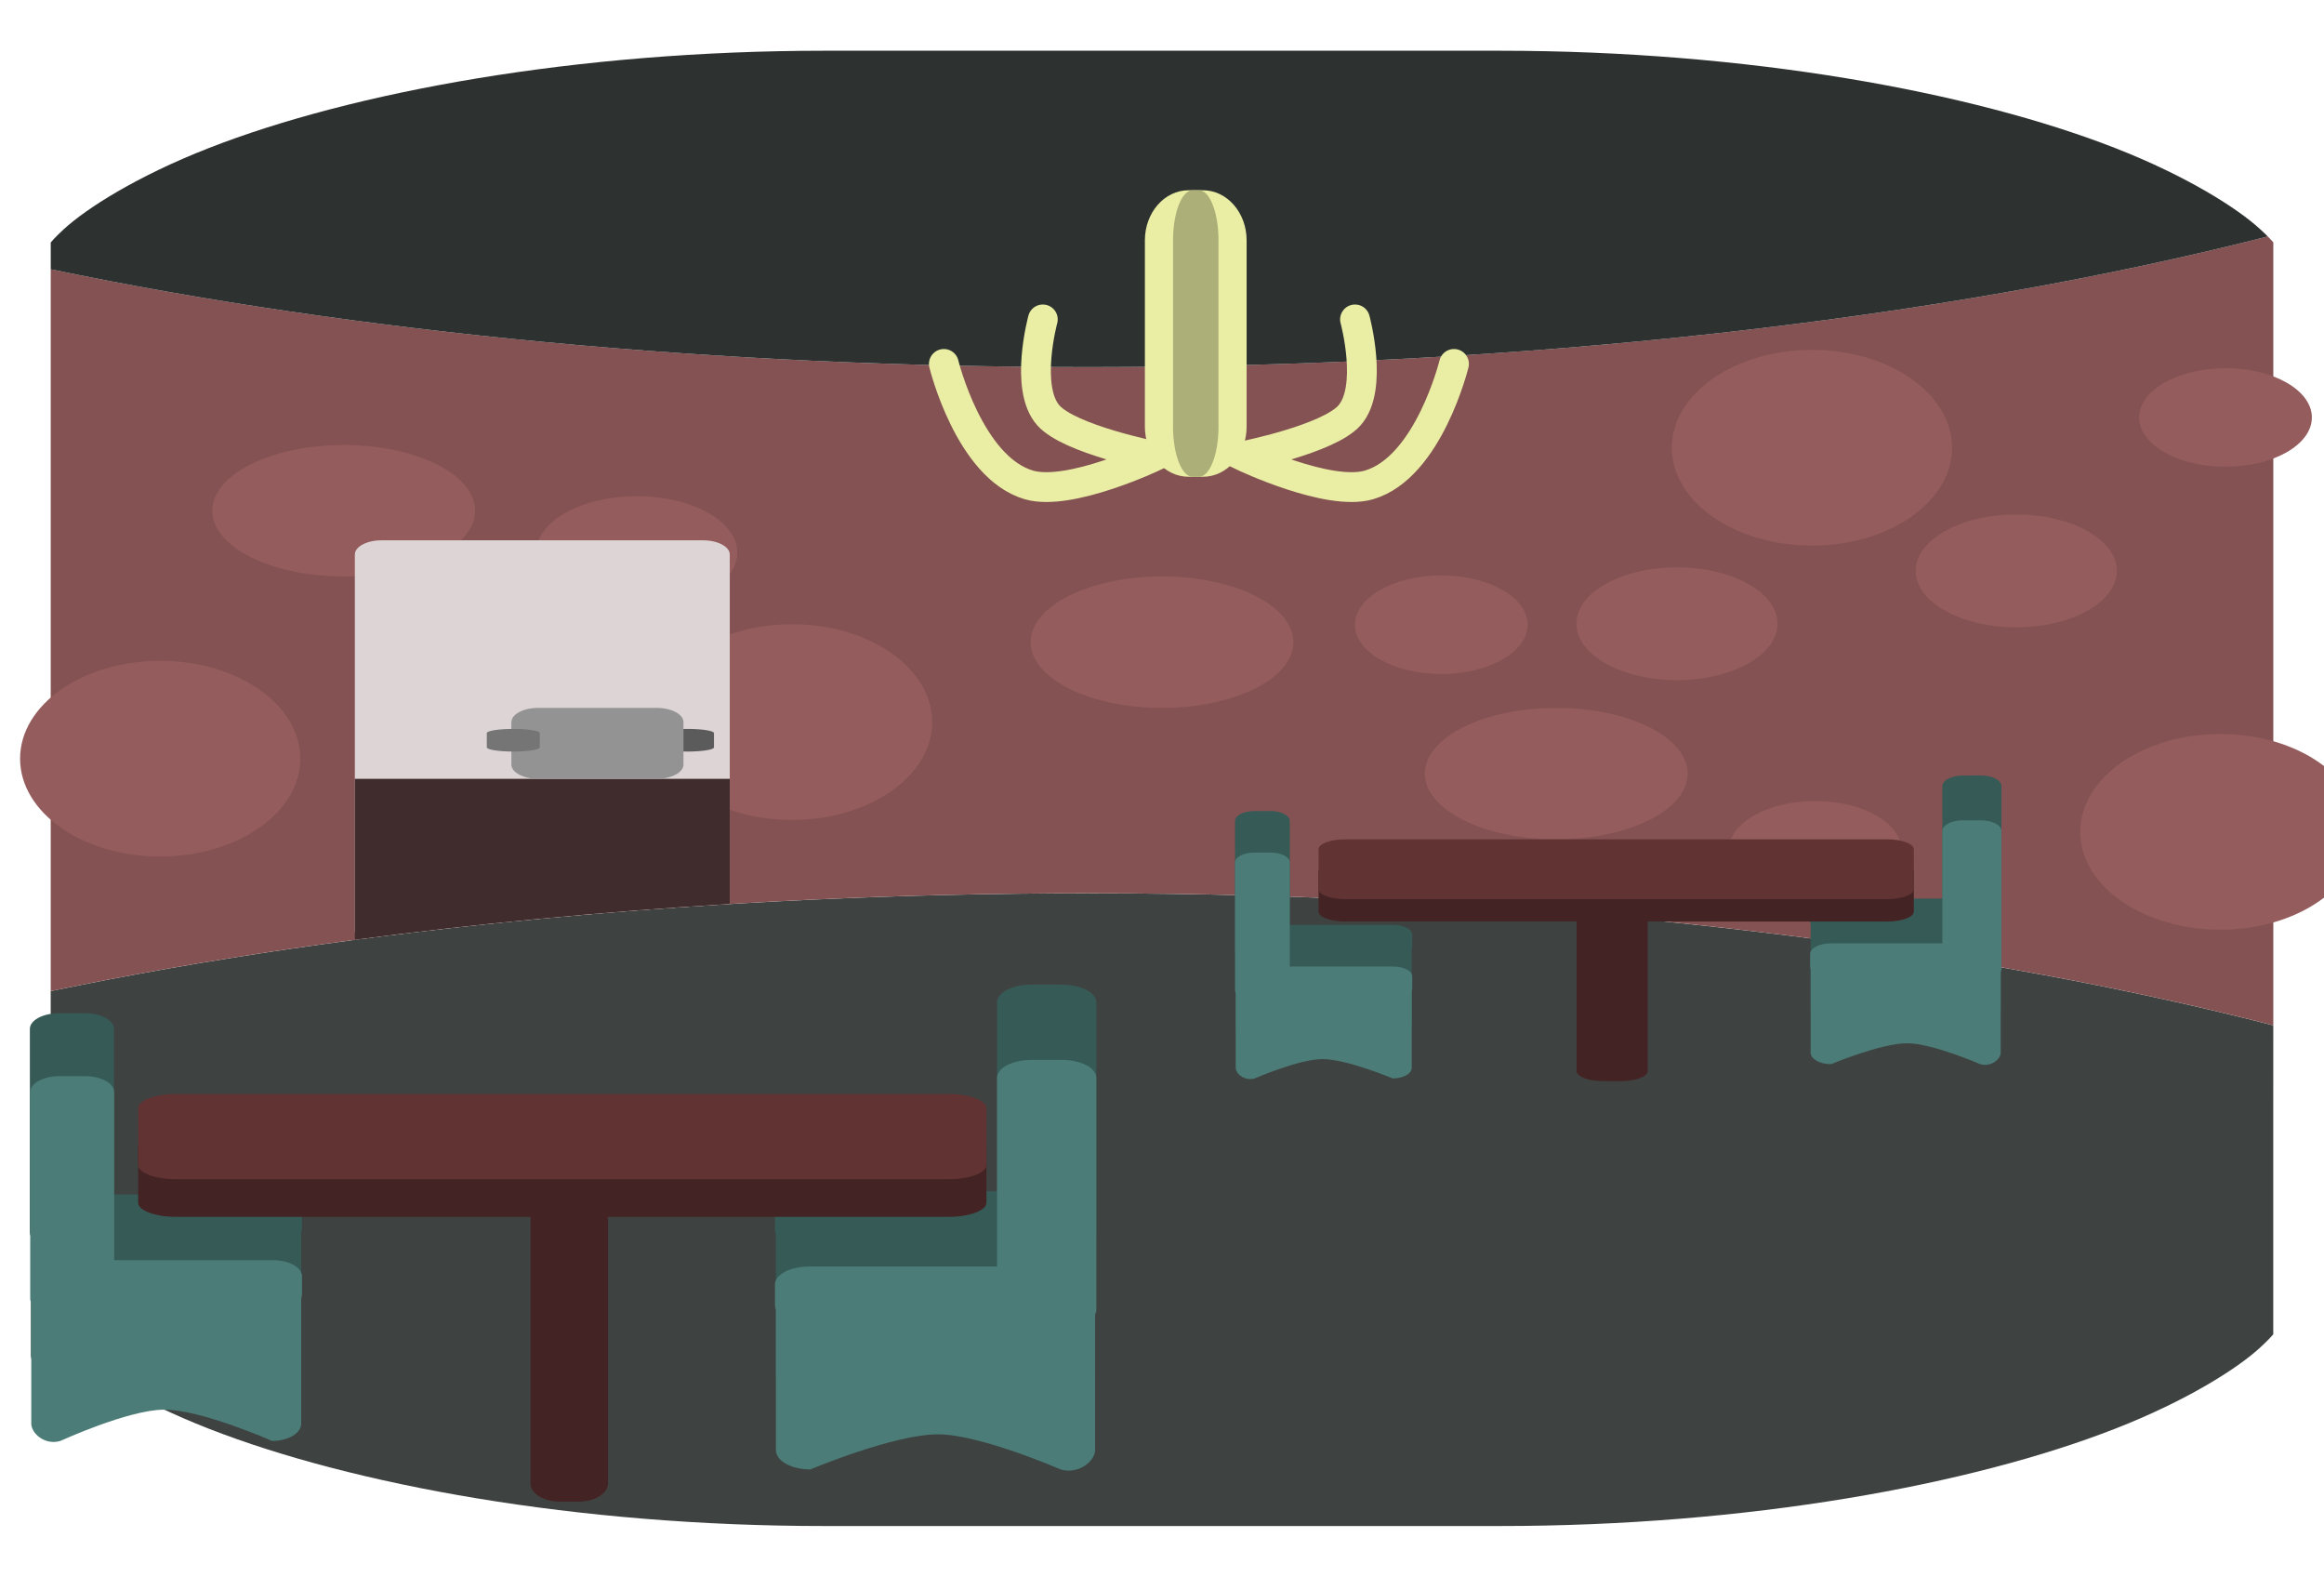
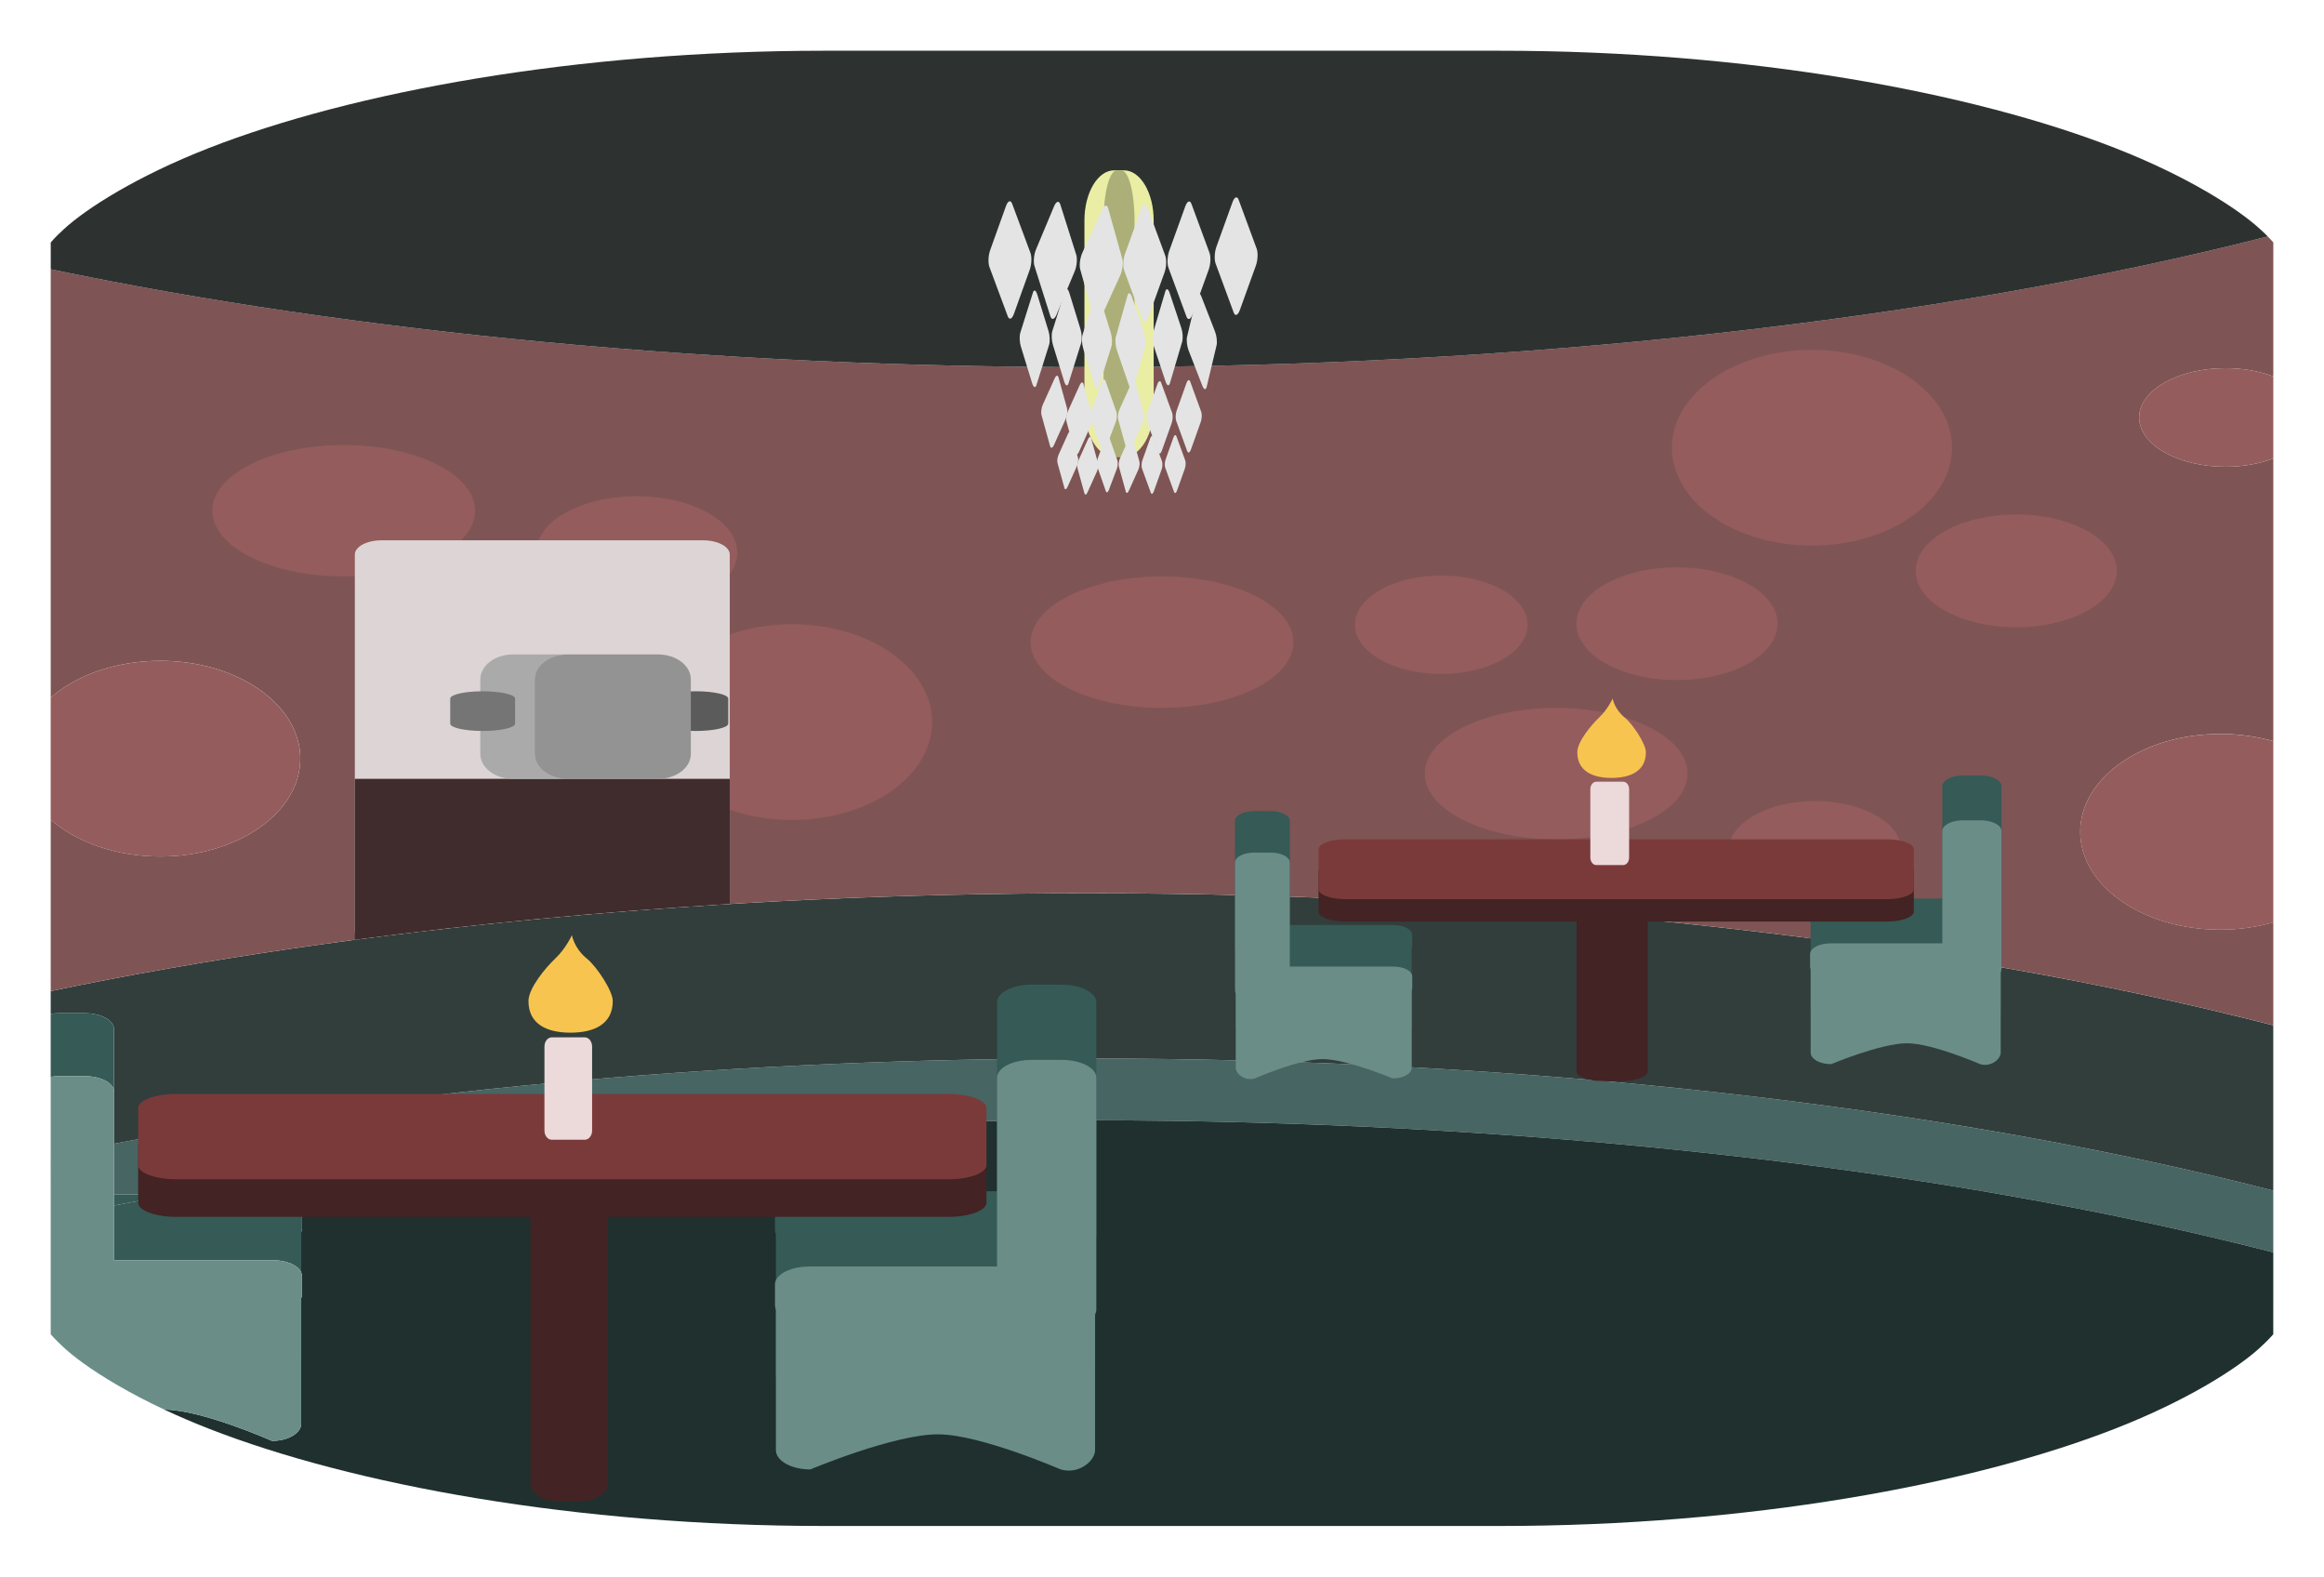
<svg xmlns="http://www.w3.org/2000/svg" width="93.59mm" height="63.48mm" viewBox="0 0 93.59 63.48" version="1.1" id="svg1" xml:space="preserve">
  <defs id="defs1">
    <rect x="56.866" y="57.718" width="52.465" height="20.741" id="rect3" />
  </defs>
  <path id="path19" style="display:none;fill:#a18fd9;stroke:#212532;stroke-width:1.102;stroke-linejoin:round;stroke-miterlimit:8.2;stroke-opacity:0.996" d="m 99.716,69.042 c -3.3e-4,0.683 -4.449,3.142 -5.064,2.8 -0.616,-0.342 -0.612,-5.268 0.005,-5.609 0.617,-0.341 5.06,2.126 5.06,2.809 z" />
  <g id="layer1" transform="translate(-83.71923,-78.9726)" style="display:inline">
-     <path d="m 175.267,120.254 a 74.012,22.563 0 0 0 -47.725,-5.317 74.012,22.563 0 0 0 -41.781,3.939 v 3.292 10.523 c 0.044,0.048 0.125,0.162 0.517,0.526 0.912,0.844 2.962,2.15 5.855,3.279 5.787,2.259 14.786,3.916 24.784,3.916 h 27.195 c 9.997,0 18.995,-1.657 24.781,-3.916 2.893,-1.129 4.944,-2.435 5.855,-3.279 0.392,-0.363 0.473,-0.476 0.518,-0.523 v -8.107 z" style="display:inline;fill:#3e4342;stroke:#a1ae9a;stroke-width:0;stroke-linecap:square;paint-order:fill markers stroke;fill-opacity:1" id="path2" />
-     <path d="m 175.044,88.492 a 74.012,22.563 0 0 1 -47.5,5.26 74.012,22.563 0 0 1 -41.781,-3.939 v -1.079 c -2.79e-4,3.01e-4 -7.57e-4,7.38e-4 -0.001,0.001 v 30.14 a 74.012,22.563 0 0 1 41.781,-3.939 74.012,22.563 0 0 1 47.725,5.317 V 88.733 c -0.03,-0.032 -0.076,-0.094 -0.223,-0.241 z" style="display:inline;fill:#845252;stroke:#476a4b;stroke-width:0;stroke-linecap:round;stroke-linejoin:round;fill-opacity:1" id="path4" />
+     <path d="m 175.267,126.907 a 74.012,22.563 0 0 0 -47.725,-5.317 74.012,22.563 0 0 0 -39.224,3.429 v 2.044 h 2.428 a 74.012,22.563 0 0 1 36.796,-2.986 74.012,22.563 0 0 1 47.725,5.318 z" style="display:inline;fill:#476562;stroke:#a1ae9a;stroke-width:0;stroke-linecap:square;paint-order:fill markers stroke" id="path78" />
+     <path d="m 175.267,129.395 a 74.012,22.563 0 0 0 -47.725,-5.318 74.012,22.563 0 0 0 -36.796,2.986 h 3.96 c 0.651,0 1.175,0.282 1.175,0.631 v 0.736 c 0,0.05 -0.011,0.099 -0.032,0.146 v 1.627 c 0.02,0.047 0.03,0.096 0.03,0.146 v 0.747 c 0,0.05 -0.011,0.099 -0.03,0.146 v 2.303 c 0,0.01 -3.24e-4,0.02 -0.001,0.029 v 2.716 c 0,0.384 -0.523,0.694 -1.174,0.694 0,0 -2.827,-1.254 -4.336,-1.259 0.555,0.261 1.154,0.519 1.795,0.769 5.787,2.259 14.786,3.916 24.784,3.916 h 27.195 c 9.997,0 18.995,-1.657 24.781,-3.916 2.893,-1.129 4.944,-2.435 5.855,-3.279 0.392,-0.363 0.473,-0.476 0.518,-0.523 z" style="display:inline;fill:#1f302f;stroke:#a1ae9a;stroke-width:0;stroke-linecap:square;paint-order:fill markers stroke" id="path79" />
+     <path d="m 127.542,114.936 a 74.012,22.563 0 0 0 -41.781,3.939 v 0.917 c 0.106,-0.017 0.219,-0.026 0.336,-0.026 h 1.036 c 0.651,0 1.175,0.282 1.175,0.632 v 2.462 c 0.006,0.027 0.009,0.054 0.009,0.081 v 2.078 a 74.012,22.563 0 0 1 39.224,-3.429 74.012,22.563 0 0 1 47.725,5.317 v -2.322 -4.332 a 74.012,22.563 0 0 0 -47.725,-5.317 z" style="display:inline;fill:#313e3c;stroke:#a1ae9a;stroke-width:0;stroke-linecap:square;paint-order:fill markers stroke" id="path77" />
+     <path d="m 175.044,88.492 a 74.012,22.563 0 0 1 -47.5,5.26 74.012,22.563 0 0 1 -41.781,-3.939 v -1.079 c -2.79e-4,3.01e-4 -7.9e-4,7.72e-4 -0.001,0.001 v 18.323 a 5.642,3.94 0 0 1 4.409,-1.482 5.642,3.94 0 0 1 5.642,3.94 5.642,3.94 0 0 1 -5.642,3.94 5.642,3.94 0 0 1 -4.409,-1.482 v 6.9 a 74.012,22.563 0 0 1 41.781,-3.939 74.012,22.563 0 0 1 47.725,5.317 v -4.144 a 5.642,3.94 0 0 1 -2.133,0.293 5.642,3.94 0 0 1 -5.642,-3.94 5.642,3.94 0 0 1 5.642,-3.94 5.642,3.94 0 0 1 2.133,0.292 V 97.433 a 3.478,1.984 0 0 1 -1.924,0.331 3.478,1.984 0 0 1 -3.478,-1.984 3.478,1.984 0 0 1 3.478,-1.984 3.478,1.984 0 0 1 1.924,0.331 v -5.393 c -0.03,-0.032 -0.076,-0.094 -0.223,-0.241 z" style="display:inline;fill:#7f5454;stroke:#476a4b;stroke-width:0;stroke-linecap:round;stroke-linejoin:round" id="path91" />
    <g id="path14" style="opacity:1">
      <path style="baseline-shift:baseline;display:inline;overflow:visible;vector-effect:none;fill:#99a169;fill-opacity:0;stroke-linecap:round;paint-order:fill markers stroke;enable-background:accumulate;stop-color:#000000;stop-opacity:1" d="m 162.592,78.455 c 0,0 -5.037,11.832 -9.867,15.698 -6.51,5.21 -16.281,3.141 -23.068,7.947 -4.142,2.934 -5.509,8.909 -9.601,11.921 -2.427,1.786 -6.09,1.103 -8.267,3.205 -3.577,3.453 -3.011,9.448 -5.867,13.508 -1.44,2.048 -4.342,2.948 -5.467,5.165 -2.083,4.105 1.24,9.516 -1.467,13.281 -2.631,3.66 -8.357,3.14 -12.001,5.766 -4.009,2.89 -6.077,8.367 -10.401,10.672 -2.217,1.182 -5.059,-0.127 -7.2,1.211 -3.264,2.04 -3.817,7.059 -6.934,9.345 -8.481,6.223 -29.202,9.842 -29.202,9.842" id="path22" />
    </g>
    <path d="m 175.044,88.492 c -0.071,-0.072 -0.166,-0.164 -0.295,-0.282 -0.912,-0.844 -2.962,-2.15 -5.855,-3.279 -5.786,-2.259 -14.783,-3.916 -24.781,-3.916 h -27.195 c -9.997,0 -18.997,1.657 -24.784,3.916 -2.893,1.129 -4.943,2.435 -5.855,3.279 -0.39,0.361 -0.472,0.476 -0.516,0.525 v 1.079 a 74.012,22.563 0 0 0 41.781,3.939 74.012,22.563 0 0 0 47.5,-5.26 z" style="display:inline;fill:#2d3231;stroke:#a1ae9a;stroke-width:0;stroke-linecap:square;paint-order:fill markers stroke;fill-opacity:1" id="path5" />
    <ellipse style="fill:#945c5c;fill-opacity:1;stroke:#476a4b;stroke-width:0;stroke-linecap:square;paint-order:fill markers stroke" id="path6" cx="130.515" cy="104.827" rx="5.292" ry="2.646" />
    <ellipse style="fill:#945c5c;fill-opacity:1;stroke:#476a4b;stroke-width:0;stroke-linecap:square;paint-order:fill markers stroke" id="ellipse6" cx="146.39" cy="110.119" rx="5.292" ry="2.646" />
    <ellipse style="fill:#945c5c;fill-opacity:1;stroke:#476a4b;stroke-width:0;stroke-linecap:square;paint-order:fill markers stroke" id="ellipse7" cx="97.561" cy="99.535" rx="5.292" ry="2.646" />
    <ellipse style="fill:#945c5c;fill-opacity:1;stroke:#476a4b;stroke-width:0;stroke-linecap:square;paint-order:fill markers stroke" id="ellipse8" cx="105.188" cy="106.334" rx="3.478" ry="1.984" />
    <ellipse style="fill:#945c5c;fill-opacity:1;stroke:#476a4b;stroke-width:0;stroke-linecap:square;paint-order:fill markers stroke" id="ellipse9" cx="141.761" cy="104.125" rx="3.478" ry="1.984" />
    <ellipse style="fill:#945c5c;fill-opacity:1;stroke:#476a4b;stroke-width:0;stroke-linecap:square;paint-order:fill markers stroke" id="ellipse10" cx="156.816" cy="113.207" rx="3.478" ry="1.984" />
-     <ellipse style="fill:#945c5c;fill-opacity:1;stroke:#476a4b;stroke-width:0;stroke-linecap:square;paint-order:fill markers stroke" id="ellipse11" cx="173.343" cy="95.78" rx="3.478" ry="1.984" />
+     <path d="m 175.267,94.127 a 3.478,1.984 0 0 0 -1.924,-0.331 3.478,1.984 0 0 0 -3.478,1.984 3.478,1.984 0 0 0 3.478,1.984 3.478,1.984 0 0 0 1.924,-0.331 z" style="fill:#945c5c;stroke:#476a4b;stroke-width:0;stroke-linecap:square;paint-order:fill markers stroke" id="path92" />
    <ellipse style="fill:#945c5c;fill-opacity:1;stroke:#476a4b;stroke-width:0;stroke-linecap:square;paint-order:fill markers stroke" id="ellipse12" cx="164.916" cy="101.957" rx="4.051" ry="2.271" />
    <ellipse style="fill:#945c5c;fill-opacity:1;stroke:#476a4b;stroke-width:0;stroke-linecap:square;paint-order:fill markers stroke" id="ellipse13" cx="151.252" cy="104.084" rx="4.051" ry="2.271" />
    <ellipse style="fill:#945c5c;fill-opacity:1;stroke:#476a4b;stroke-width:0;stroke-linecap:square;paint-order:fill markers stroke" id="ellipse14" cx="109.361" cy="101.221" rx="4.051" ry="2.271" />
    <ellipse style="fill:#945c5c;fill-opacity:1;stroke:#476a4b;stroke-width:0;stroke-linecap:square;paint-order:fill markers stroke" id="ellipse15" cx="115.616" cy="108.044" rx="5.642" ry="3.94" />
    <ellipse style="fill:#945c5c;fill-opacity:1;stroke:#476a4b;stroke-width:0;stroke-linecap:square;paint-order:fill markers stroke" id="ellipse16" cx="156.689" cy="96.999" rx="5.642" ry="3.94" />
-     <ellipse style="fill:#945c5c;fill-opacity:1;stroke:#476a4b;stroke-width:0;stroke-linecap:square;paint-order:fill markers stroke" id="ellipse17" cx="173.134" cy="112.463" rx="5.642" ry="3.94" />
+     <path d="m 175.267,108.815 a 5.642,3.94 0 0 0 -2.133,-0.292 5.642,3.94 0 0 0 -5.642,3.94 5.642,3.94 0 0 0 5.642,3.94 5.642,3.94 0 0 0 2.133,-0.293 z" style="fill:#945c5c;stroke:#476a4b;stroke-width:0;stroke-linecap:square;paint-order:fill markers stroke" id="path93" />
    <path d="m 99.088,100.726 c -0.598,0 -1.079,0.256 -1.079,0.574 v 15.168 c 0,0.118 0.067,0.228 0.181,0.319 a 74.012,22.563 0 0 1 14.918,-1.417 v -14.07 c 0,-0.318 -0.481,-0.574 -1.079,-0.574 z" style="display:inline;fill:#ddd5d5;stroke:#476a4b;stroke-width:0;stroke-linecap:square;paint-order:fill markers stroke;fill-opacity:1" id="path31" />
    <path d="m 98.009,110.329 v 6.481 a 74.012,22.563 0 0 1 15.1,-1.441 v -5.04 z" style="display:inline;fill:#402c2c;stroke:#476a4b;stroke-width:0;stroke-linecap:square;paint-order:fill markers stroke;fill-opacity:1" id="path32" />
-     <ellipse style="fill:#945c5c;fill-opacity:1;stroke:#476a4b;stroke-width:0;stroke-linecap:square;paint-order:fill markers stroke" id="ellipse18" cx="90.17" cy="109.517" rx="5.642" ry="3.94" />
+     <path d="m 85.761,111.975 a 5.642,3.94 0 0 0 4.409,1.482 5.642,3.94 0 0 0 5.642,-3.94 5.642,3.94 0 0 0 -5.642,-3.94 5.642,3.94 0 0 0 -4.409,1.482 z" style="fill:#945c5c;stroke:#476a4b;stroke-width:0;stroke-linecap:square;paint-order:fill markers stroke" id="path94" />
    <path id="path37" style="display:inline;fill:#365a56;fill-opacity:1;stroke:#476a4b;stroke-width:0;stroke-linecap:square;paint-order:fill markers stroke" d="m 162.765,110.196 c -0.458,0 -0.826,0.191 -0.826,0.429 v 4.524 h -4.498 c -0.458,0 -0.826,0.191 -0.826,0.428 v 0.499 c 0,0.034 0.008,0.067 0.022,0.099 v 3.373 c 0,0.257 0.369,0.464 0.826,0.464 0,0 2.014,-0.848 3.072,-0.842 1.012,0.006 2.929,0.842 2.929,0.842 0.442,0.127 0.826,-0.207 0.826,-0.464 v -3.252 c 0.019,-0.036 0.029,-0.074 0.029,-0.114 v -5.558 c 0,-0.237 -0.369,-0.429 -0.826,-0.429 z" />
    <path id="path39" style="display:inline;fill:#365a56;fill-opacity:1;stroke:#476a4b;stroke-width:0;stroke-linecap:square;paint-order:fill markers stroke" d="m 134.895,111.627 c 0.424,0 0.765,0.177 0.765,0.397 v 4.191 h 4.166 c 0.424,0 0.765,0.177 0.765,0.397 v 0.463 c 0,0.032 -0.007,0.062 -0.021,0.092 v 3.124 c 0,0.238 -0.341,0.429 -0.765,0.429 0,0 -1.866,-0.786 -2.846,-0.78 -0.937,0.006 -2.713,0.78 -2.713,0.78 -0.409,0.118 -0.765,-0.192 -0.765,-0.429 v -3.012 c -0.018,-0.034 -0.027,-0.069 -0.027,-0.106 v -5.148 c 0,-0.22 0.341,-0.397 0.765,-0.397 z" />
    <rect style="fill:#432323;fill-opacity:1;stroke:#476a4b;stroke-width:0;stroke-linecap:square;paint-order:fill markers stroke" id="rect18" width="23.973" height="2.41" x="136.819" y="113.664" rx="1.079" ry="0.4" />
    <rect style="fill:#432323;fill-opacity:1;stroke:#476a4b;stroke-width:0;stroke-linecap:square;paint-order:fill markers stroke" id="rect19" width="2.864" height="6.797" x="147.21" y="115.703" rx="1.079" ry="0.4" />
-     <path id="path36" style="display:inline;fill:#365a56;fill-opacity:1;stroke:#476a4b;stroke-width:0;stroke-linecap:square;paint-order:fill markers stroke" d="m 87.133,119.766 c 0.651,0 1.175,0.282 1.175,0.632 v 6.666 h 6.397 c 0.651,0 1.175,0.281 1.175,0.631 v 0.736 c 0,0.05 -0.011,0.099 -0.031,0.146 v 4.969 c 0,0.378 -0.524,0.683 -1.175,0.683 0,0 -2.865,-1.25 -4.37,-1.24 -1.439,0.01 -4.165,1.24 -4.165,1.24 -0.628,0.187 -1.175,-0.305 -1.175,-0.683 v -4.791 c -0.027,-0.053 -0.042,-0.11 -0.042,-0.168 v -8.189 c 0,-0.35 0.524,-0.632 1.175,-0.632 z" />
-     <g id="g26" transform="matrix(1.087551,0,0,1.209209,-57.89941,-9.998571)" style="stroke-width:0.872">
-       <rect style="fill:#4b7c77;fill-opacity:1;stroke:#476a4b;stroke-width:0;stroke-linecap:square;paint-order:fill markers stroke" id="rect25" width="3.109" height="7.936" x="131.337" y="109.409" rx="1.079" ry="0.53" />
-       <rect style="fill:#4b7c77;fill-opacity:1;stroke:#476a4b;stroke-width:0;stroke-linecap:square;paint-order:fill markers stroke" id="rect26" width="10.009" height="1.678" x="131.391" y="115.536" rx="1.079" ry="0.53" />
-       <path id="path26" style="fill:#4b7c77;stroke:#476a4b;stroke-width:0;stroke-linecap:square;paint-order:fill markers stroke" d="m 132.455,116.081 h 7.837 c 0.598,0 1.079,0.256 1.079,0.574 v 4.325 c 0,0.318 -0.481,0.574 -1.079,0.574 0,0 -2.63,-1.05 -4.012,-1.041 -1.321,0.008 -3.825,1.041 -3.825,1.041 -0.577,0.157 -1.079,-0.256 -1.079,-0.574 v -4.325 c 0,-0.318 0.481,-0.574 1.079,-0.574 z" />
+     <path d="m 95.85,131.243 c -3.54e-4,8.3e-4 -6.75e-4,0.002 -0.001,0.003 v 2.33 c 7.1e-4,-0.01 0.001,-0.02 0.001,-0.029 z" style="display:inline;fill:#365a56;stroke:#476a4b;stroke-width:0;stroke-linecap:square;paint-order:fill markers stroke" id="path90" />
+     <path d="m 90.746,127.063 a 74.012,22.563 0 0 0 -2.428,0.443 v 2.202 h 6.389 c 0.558,0 1.023,0.211 1.143,0.495 v -1.627 c 0.021,-0.047 0.032,-0.096 0.032,-0.146 v -0.736 c 0,-0.35 -0.524,-0.631 -1.175,-0.631 z" style="display:inline;fill:#365a56;stroke:#476a4b;stroke-width:0;stroke-linecap:square;paint-order:fill markers stroke" id="path88" />
+     <path d="m 88.318,127.063 v 0.443 a 74.012,22.563 0 0 1 2.428,-0.443 z" style="display:inline;fill:#365a56;stroke:#476a4b;stroke-width:0;stroke-linecap:square;paint-order:fill markers stroke" id="path87" />
+     <path d="m 85.761,122.328 c 0.11,-0.019 0.227,-0.028 0.349,-0.028 h 1.034 c 0.6,0 1.092,0.244 1.164,0.56 v -2.462 c 0,-0.35 -0.524,-0.632 -1.175,-0.632 h -1.036 c -0.117,0 -0.23,0.009 -0.336,0.026 v 2.375 z" style="display:inline;fill:#365a56;stroke:#476a4b;stroke-width:0;stroke-linecap:square;paint-order:fill markers stroke" id="path84" />
+     <g id="g26" transform="matrix(1.087551,0,0,1.209209,-57.89941,-9.998571)" style="stroke-width:0.872;fill:#6a8d88;fill-opacity:1">
+       <path id="path89" style="stroke:#476a4b;stroke-width:0;stroke-linecap:square;paint-order:fill markers stroke" d="M 132.416 109.409 C 132.305 109.409 132.197 109.417 132.096 109.432 L 132.096 112.079 A 68.054 18.659 0 0 0 132.095 112.079 L 132.096 114.136 L 132.096 116.859 L 132.096 118.002 C 132.137 118.041 132.211 118.136 132.571 118.436 C 132.759 118.593 133 118.769 133.29 118.958 C 134.008 119.425 135.028 119.973 136.305 120.512 C 137.693 120.516 140.292 121.553 140.292 121.553 C 140.89 121.553 141.371 121.297 141.371 120.98 L 141.371 118.734 L 141.371 116.807 C 141.371 116.807 141.371 116.806 141.371 116.806 C 141.371 116.805 141.372 116.805 141.372 116.805 C 141.39 116.766 141.4 116.726 141.4 116.684 L 141.4 116.067 C 141.4 116.025 141.39 115.985 141.372 115.946 C 141.261 115.711 140.834 115.536 140.321 115.536 L 134.446 115.536 L 134.446 113.715 L 134.446 113.348 L 134.437 113.348 L 134.437 113.348 L 134.446 113.348 L 134.446 111.658 A 68.054 18.659 0 0 1 134.447 111.658 L 134.447 109.94 C 134.447 109.917 134.444 109.895 134.438 109.873 L 134.438 109.872 C 134.371 109.61 133.919 109.409 133.367 109.409 L 132.416 109.409 z M 141.274 118.945 C 141.26 118.962 141.244 118.978 141.227 118.993 C 141.244 118.978 141.26 118.962 141.274 118.945 z " />
    </g>
    <path id="rect35" style="display:inline;fill:#365a56;fill-opacity:1;stroke:#476a4b;stroke-width:0;stroke-linecap:square;paint-order:fill markers stroke" d="m 125.259,118.614 c -0.769,0 -1.388,0.321 -1.388,0.72 v 7.599 h -7.555 c -0.769,0 -1.388,0.321 -1.388,0.72 v 0.839 c 0,0.058 0.013,0.113 0.037,0.167 v 5.665 c 0,0.431 0.619,0.779 1.388,0.779 0,0 3.383,-1.425 5.16,-1.414 1.699,0.011 4.919,1.414 4.919,1.414 0.742,0.213 1.388,-0.347 1.388,-0.779 v -5.462 c 0.032,-0.061 0.05,-0.125 0.05,-0.191 v -9.335 c 0,-0.399 -0.619,-0.72 -1.388,-0.72 z" />
    <rect style="fill:#432323;fill-opacity:1;stroke:#476a4b;stroke-width:0;stroke-linecap:square;paint-order:fill markers stroke" id="rect27" width="34.162" height="3.434" x="-123.445" y="124.531" rx="1.538" ry="0.571" transform="scale(-1,1)" />
-     <g id="g29" transform="matrix(-1.286059,0,0,1.3576,296.7769,-26.88819)" style="stroke-width:0.757">
-       <rect style="fill:#4b7c77;fill-opacity:1;stroke:#476a4b;stroke-width:0;stroke-linecap:square;paint-order:fill markers stroke" id="rect28" width="3.109" height="7.936" x="131.337" y="109.409" rx="1.079" ry="0.53" />
-       <rect style="fill:#4b7c77;fill-opacity:1;stroke:#476a4b;stroke-width:0;stroke-linecap:square;paint-order:fill markers stroke" id="rect29" width="10.009" height="1.678" x="131.391" y="115.536" rx="1.079" ry="0.53" />
-       <path id="path29" style="fill:#4b7c77;stroke:#476a4b;stroke-width:0;stroke-linecap:square;paint-order:fill markers stroke" d="m 132.455,116.081 h 7.837 c 0.598,0 1.079,0.256 1.079,0.574 v 4.325 c 0,0.318 -0.481,0.574 -1.079,0.574 0,0 -2.63,-1.05 -4.012,-1.041 -1.321,0.008 -3.825,1.041 -3.825,1.041 -0.577,0.157 -1.079,-0.256 -1.079,-0.574 v -4.325 c 0,-0.318 0.481,-0.574 1.079,-0.574 z" />
+     <g id="g29" transform="matrix(-1.286059,0,0,1.3576,296.7769,-26.88819)" style="stroke-width:0.757;fill:#6a8d88;fill-opacity:1">
+       <rect style="fill:#6a8d88;fill-opacity:1;stroke:#476a4b;stroke-width:0;stroke-linecap:square;paint-order:fill markers stroke" id="rect28" width="3.109" height="7.936" x="131.337" y="109.409" rx="1.079" ry="0.53" />
+       <rect style="fill:#6a8d88;fill-opacity:1;stroke:#476a4b;stroke-width:0;stroke-linecap:square;paint-order:fill markers stroke" id="rect29" width="10.009" height="1.678" x="131.391" y="115.536" rx="1.079" ry="0.53" />
+       <path id="path29" style="fill:#6a8d88;stroke:#476a4b;stroke-width:0;stroke-linecap:square;paint-order:fill markers stroke;fill-opacity:1" d="m 132.455,116.081 h 7.837 c 0.598,0 1.079,0.256 1.079,0.574 v 4.325 c 0,0.318 -0.481,0.574 -1.079,0.574 0,0 -2.63,-1.05 -4.012,-1.041 -1.321,0.008 -3.825,1.041 -3.825,1.041 -0.577,0.157 -1.079,-0.256 -1.079,-0.574 v -4.325 c 0,-0.318 0.481,-0.574 1.079,-0.574 z" />
    </g>
    <rect style="fill:#432323;fill-opacity:1;stroke:#476a4b;stroke-width:0;stroke-linecap:square;paint-order:fill markers stroke" id="rect30" width="3.12" height="12.398" x="-108.202" y="127.031" rx="1.176" ry="0.73" transform="scale(-1,1)" />
-     <rect style="fill:#5b5b5b;fill-opacity:1;stroke:#476a4b;stroke-width:0;stroke-linecap:square;paint-order:fill markers stroke" id="rect34" width="2.135" height="0.912" x="110.337" y="108.319" rx="1.079" ry="0.169" />
-     <rect style="fill:#939393;fill-opacity:1;stroke:#476a4b;stroke-width:0;stroke-linecap:square;paint-order:fill markers stroke" id="rect32" width="6.931" height="2.856" x="104.313" y="107.473" rx="1.079" ry="0.574" />
-     <rect style="fill:#757575;fill-opacity:1;stroke:#476a4b;stroke-width:0;stroke-linecap:square;paint-order:fill markers stroke" id="rect33" width="2.135" height="0.912" x="103.323" y="108.319" rx="1.079" ry="0.169" />
-     <g id="g38" transform="matrix(-0.765707,0,0,0.8083022,264.8853,23.56473)" style="stroke-width:1.271">
-       <rect style="fill:#4b7c77;fill-opacity:1;stroke:#476a4b;stroke-width:0;stroke-linecap:square;paint-order:fill markers stroke" id="rect37" width="3.109" height="7.936" x="131.337" y="109.409" rx="1.079" ry="0.53" />
-       <rect style="fill:#4b7c77;fill-opacity:1;stroke:#476a4b;stroke-width:0;stroke-linecap:square;paint-order:fill markers stroke" id="rect38" width="10.009" height="1.678" x="131.391" y="115.536" rx="1.079" ry="0.53" />
-       <path id="path38" style="fill:#4b7c77;stroke:#476a4b;stroke-width:0;stroke-linecap:square;paint-order:fill markers stroke" d="m 132.455,116.081 h 7.837 c 0.598,0 1.079,0.256 1.079,0.574 v 4.325 c 0,0.318 -0.481,0.574 -1.079,0.574 0,0 -2.63,-1.05 -4.012,-1.041 -1.321,0.008 -3.825,1.041 -3.825,1.041 -0.577,0.157 -1.079,-0.256 -1.079,-0.574 v -4.325 c 0,-0.318 0.481,-0.574 1.079,-0.574 z" />
+     <rect style="fill:#5b5b5b;fill-opacity:1;stroke:#476a4b;stroke-width:0;stroke-linecap:square;paint-order:fill markers stroke" id="rect34" width="2.613" height="1.598" x="110.433" y="106.804" rx="1.32" ry="0.295" />
+     <path d="m 104.382,105.321 c -0.731,0 -1.32,0.449 -1.32,1.006 v 2.997 c 0,0.557 0.589,1.006 1.32,1.006 h 2.188 c -0.731,0 -1.32,-0.449 -1.32,-1.006 v -2.997 c 0,-0.557 0.589,-1.006 1.32,-1.006 z" style="fill:#aaaaaa;stroke:#476a4b;stroke-width:0;stroke-linecap:square;paint-order:fill markers stroke;fill-opacity:1" id="path56" />
+     <rect style="fill:#757575;fill-opacity:1;stroke:#476a4b;stroke-width:0;stroke-linecap:square;paint-order:fill markers stroke" id="rect33" width="2.613" height="1.598" x="101.85" y="106.804" rx="1.32" ry="0.295" />
+     <g id="g38" transform="matrix(-0.765707,0,0,0.8083022,264.8853,23.56473)" style="stroke-width:1.271;fill:#6a8d88;fill-opacity:1">
+       <rect style="fill:#6a8d88;fill-opacity:1;stroke:#476a4b;stroke-width:0;stroke-linecap:square;paint-order:fill markers stroke" id="rect37" width="3.109" height="7.936" x="131.337" y="109.409" rx="1.079" ry="0.53" />
+       <rect style="fill:#6a8d88;fill-opacity:1;stroke:#476a4b;stroke-width:0;stroke-linecap:square;paint-order:fill markers stroke" id="rect38" width="10.009" height="1.678" x="131.391" y="115.536" rx="1.079" ry="0.53" />
+       <path id="path38" style="fill:#6a8d88;stroke:#476a4b;stroke-width:0;stroke-linecap:square;paint-order:fill markers stroke;fill-opacity:1" d="m 132.455,116.081 h 7.837 c 0.598,0 1.079,0.256 1.079,0.574 v 4.325 c 0,0.318 -0.481,0.574 -1.079,0.574 0,0 -2.63,-1.05 -4.012,-1.041 -1.321,0.008 -3.825,1.041 -3.825,1.041 -0.577,0.157 -1.079,-0.256 -1.079,-0.574 v -4.325 c 0,-0.318 0.481,-0.574 1.079,-0.574 z" />
    </g>
-     <g id="g40" transform="matrix(0.7092369,0,0,0.7486908,40.30601,31.38548)" style="stroke-width:1.372">
-       <rect style="fill:#4b7c77;fill-opacity:1;stroke:#476a4b;stroke-width:0;stroke-linecap:square;paint-order:fill markers stroke" id="rect39" width="3.109" height="7.936" x="131.337" y="109.409" rx="1.079" ry="0.53" />
-       <rect style="fill:#4b7c77;fill-opacity:1;stroke:#476a4b;stroke-width:0;stroke-linecap:square;paint-order:fill markers stroke" id="rect40" width="10.009" height="1.678" x="131.391" y="115.536" rx="1.079" ry="0.53" />
-       <path id="path40" style="fill:#4b7c77;stroke:#476a4b;stroke-width:0;stroke-linecap:square;paint-order:fill markers stroke" d="m 132.455,116.081 h 7.837 c 0.598,0 1.079,0.256 1.079,0.574 v 4.325 c 0,0.318 -0.481,0.574 -1.079,0.574 0,0 -2.63,-1.05 -4.012,-1.041 -1.321,0.008 -3.825,1.041 -3.825,1.041 -0.577,0.157 -1.079,-0.256 -1.079,-0.574 v -4.325 c 0,-0.318 0.481,-0.574 1.079,-0.574 z" />
+     <g id="g40" transform="matrix(0.7092369,0,0,0.7486908,40.30601,31.38548)" style="stroke-width:1.372;fill:#6a8d88;fill-opacity:1">
+       <rect style="fill:#6a8d88;fill-opacity:1;stroke:#476a4b;stroke-width:0;stroke-linecap:square;paint-order:fill markers stroke" id="rect39" width="3.109" height="7.936" x="131.337" y="109.409" rx="1.079" ry="0.53" />
+       <rect style="fill:#6a8d88;fill-opacity:1;stroke:#476a4b;stroke-width:0;stroke-linecap:square;paint-order:fill markers stroke" id="rect40" width="10.009" height="1.678" x="131.391" y="115.536" rx="1.079" ry="0.53" />
+       <path id="path40" style="fill:#6a8d88;stroke:#476a4b;stroke-width:0;stroke-linecap:square;paint-order:fill markers stroke;fill-opacity:1" d="m 132.455,116.081 h 7.837 c 0.598,0 1.079,0.256 1.079,0.574 v 4.325 c 0,0.318 -0.481,0.574 -1.079,0.574 0,0 -2.63,-1.05 -4.012,-1.041 -1.321,0.008 -3.825,1.041 -3.825,1.041 -0.577,0.157 -1.079,-0.256 -1.079,-0.574 v -4.325 c 0,-0.318 0.481,-0.574 1.079,-0.574 z" />
    </g>
-     <rect style="fill:#613333;fill-opacity:1;stroke:#476a4b;stroke-width:0;stroke-linecap:square;paint-order:fill markers stroke" id="rect41" width="34.162" height="3.434" x="-123.445" y="123.017" rx="1.538" ry="0.571" transform="scale(-1,1)" />
-     <rect style="fill:#613333;fill-opacity:1;stroke:#476a4b;stroke-width:0;stroke-linecap:square;paint-order:fill markers stroke" id="rect42" width="23.973" height="2.41" x="136.819" y="112.764" rx="1.079" ry="0.4" />
-     <rect style="fill:#eaeea4;fill-opacity:1;stroke:#476a4b;stroke-width:0;stroke-linecap:square;paint-order:fill markers stroke" id="rect43" width="4.097" height="11.536" x="129.825" y="86.632" rx="1.76" ry="2.015" />
-     <path style="fill:#acaf78;fill-opacity:0;stroke:#eaeea4;stroke-width:1.2;stroke-linecap:round;stroke-dasharray:none;stroke-opacity:1;paint-order:fill markers stroke" d="m 121.729,93.624 c 0,0 1.02,4.17 3.425,4.872 1.638,0.478 5.064,-1.158 5.064,-1.158 0,0 -3.422,-0.679 -4.278,-1.639 -0.979,-1.098 -0.225,-3.867 -0.225,-3.867" id="path44" />
-     <path style="fill:#acaf78;fill-opacity:0;stroke:#eaeea4;stroke-width:1.2;stroke-linecap:round;stroke-dasharray:none;stroke-opacity:1;paint-order:fill markers stroke" d="m 142.273,93.624 c 0,0 -1.02,4.17 -3.425,4.872 -1.638,0.478 -5.064,-1.158 -5.064,-1.158 0,0 3.422,-0.679 4.278,-1.639 0.979,-1.098 0.225,-3.867 0.225,-3.867" id="path47" />
-     <rect style="fill:#acaf78;fill-opacity:1;stroke:#476a4b;stroke-width:0;stroke-linecap:square;paint-order:fill markers stroke" id="rect44" width="1.831" height="11.536" x="130.959" y="86.632" rx="0.786" ry="2.015" />
+     <rect style="fill:#7b3a3a;fill-opacity:1;stroke:#476a4b;stroke-width:0;stroke-linecap:square;paint-order:fill markers stroke" id="rect41" width="34.162" height="3.434" x="-123.445" y="123.017" rx="1.538" ry="0.571" transform="scale(-1,1)" />
+     <rect style="fill:#7b3a3a;fill-opacity:1;stroke:#476a4b;stroke-width:0;stroke-linecap:square;paint-order:fill markers stroke" id="rect42" width="23.973" height="2.41" x="136.819" y="112.764" rx="1.079" ry="0.4" />
+     <rect style="fill:#eaeea4;fill-opacity:1;stroke:#476a4b;stroke-width:0;stroke-linecap:square;paint-order:fill markers stroke" id="rect43" width="2.788" height="11.536" x="127.391" y="85.83" rx="1.198" ry="2.015" />
+     <rect style="fill:#acaf78;fill-opacity:1;stroke:#476a4b;stroke-width:0;stroke-linecap:square;paint-order:fill markers stroke" id="rect44" width="1.246" height="11.536" x="128.162" y="85.83" rx="0.535" ry="2.015" />
+     <rect style="fill:#ecd9d9;fill-opacity:1;stroke:#eceed2;stroke-width:0;stroke-linecap:round;paint-order:fill markers stroke" id="rect1" width="1.562" height="3.356" x="147.764" y="110.445" rx="0.24" ry="0.301" />
+     <path id="path1-8" style="fill:#f7c450;fill-opacity:1;stroke:#0b0c1c;stroke-width:0;stroke-linecap:round;stroke-linejoin:round;stroke-opacity:0.999" d="m 150.002,109.256 c 0,0.763 -0.623,1.036 -1.386,1.036 -0.763,0 -1.377,-0.273 -1.377,-1.036 0,-0.415 0.552,-1.087 0.88,-1.396 0.341,-0.321 0.544,-0.763 0.544,-0.763 0,0 0.067,0.426 0.489,0.768 0.33,0.268 0.849,1.063 0.849,1.391 z" />
+     <rect style="display:inline;fill:#ecd9d9;fill-opacity:1;stroke:#eceed2;stroke-width:0;stroke-linecap:round;paint-order:fill markers stroke" id="rect1-1" width="1.919" height="4.123" x="105.645" y="120.737" rx="0.295" ry="0.369" />
+     <path id="path1-8-7" style="display:inline;fill:#f7c450;fill-opacity:1;stroke:#0b0c1c;stroke-width:0;stroke-linecap:round;stroke-linejoin:round;stroke-opacity:0.999" d="m 108.396,119.276 c 0,0.938 -0.765,1.273 -1.703,1.273 -0.938,0 -1.692,-0.336 -1.692,-1.273 0,-0.51 0.678,-1.335 1.082,-1.715 0.419,-0.394 0.669,-0.938 0.669,-0.938 0,0 0.082,0.524 0.601,0.944 0.406,0.329 1.044,1.306 1.044,1.709 z" />
+     <rect style="fill:#476562;fill-opacity:1;stroke:#939393;stroke-width:0;stroke-linecap:round;stroke-opacity:0.997;paint-order:fill markers stroke" id="rect35-2" width="240.617" height="63.5" x="-9.968" y="227.265" ry="15.446" rx="11.463" />
+     <rect style="fill:#314341;fill-opacity:1;stroke:#939393;stroke-width:0;stroke-linecap:round;stroke-opacity:0.997;paint-order:fill markers stroke" id="rect35-6-4" width="232.069" height="55.597" x="-5.694" y="231.216" ry="13.524" rx="11.056" />
+     <rect style="fill:#e4e4e4;fill-opacity:1;stroke:#eceed2;stroke-width:0;stroke-linecap:round;paint-order:fill markers stroke" id="rect11" width="2.708" height="2.739" x="131.049" y="227.052" rx="0.41" ry="0.311" transform="matrix(0.337594,-0.9412918,0.3488823,0.9371665,0,0)" />
+     <rect style="fill:#e4e4e4;fill-opacity:1;stroke:#eceed2;stroke-width:0;stroke-linecap:round;paint-order:fill markers stroke" id="rect12" width="2.691" height="2.749" x="143.079" y="232.18" rx="0.407" ry="0.312" transform="matrix(0.3861684,-0.9224283,0.3016307,0.9534248,0,0)" />
+     <rect style="fill:#e4e4e4;fill-opacity:1;stroke:#eceed2;stroke-width:0;stroke-linecap:round;paint-order:fill markers stroke" id="rect13" width="2.708" height="2.739" x="152.513" y="237.023" rx="0.41" ry="0.311" transform="matrix(0.4151522,-0.909752,0.269263,0.9630667,0,0)" />
+     <rect style="fill:#e4e4e4;fill-opacity:1;stroke:#eceed2;stroke-width:0;stroke-linecap:round;paint-order:fill markers stroke" id="rect14" width="2.73" height="2.721" x="139.66" y="235.487" rx="0.413" ry="0.309" transform="matrix(0.3394623,-0.9406197,0.3459896,0.9382384,0,0)" />
+     <rect style="fill:#e4e4e4;fill-opacity:1;stroke:#eceed2;stroke-width:0;stroke-linecap:round;paint-order:fill markers stroke" id="rect15" width="2.73" height="2.721" x="142.318" y="238.026" rx="0.413" ry="0.309" transform="matrix(0.3394623,-0.9406197,0.3459896,0.9382384,0,0)" />
+     <rect style="fill:#e4e4e4;fill-opacity:1;stroke:#eceed2;stroke-width:0;stroke-linecap:round;paint-order:fill markers stroke" id="rect16" width="2.73" height="2.721" x="145.176" y="240.715" rx="0.413" ry="0.309" transform="matrix(0.3394623,-0.9406197,0.3459896,0.9382384,0,0)" />
+     <rect style="fill:#e4e4e4;fill-opacity:1;stroke:#eceed2;stroke-width:0;stroke-linecap:round;paint-order:fill markers stroke" id="rect20" width="2.172" height="2.228" x="-264.842" y="-158.51" rx="0.329" ry="0.253" transform="matrix(-0.3625527,-0.9319633,-0.2318516,0.9727512,0,0)" />
+     <rect style="fill:#e4e4e4;fill-opacity:1;stroke:#eceed2;stroke-width:0;stroke-linecap:round;paint-order:fill markers stroke" id="rect21" width="2.144" height="2.244" x="-266.196" y="-166.923" rx="0.324" ry="0.255" transform="matrix(-0.3158577,-0.9488066,-0.2834663,0.9589822,0,0)" />
+     <rect style="fill:#e4e4e4;fill-opacity:1;stroke:#eceed2;stroke-width:0;stroke-linecap:round;paint-order:fill markers stroke" id="rect22" width="2.172" height="2.228" x="-263.988" y="-163.103" rx="0.329" ry="0.253" transform="matrix(-0.3247428,-0.9458024,-0.2708216,0.9626295,0,0)" />
+     <rect style="fill:#e4e4e4;fill-opacity:1;stroke:#eceed2;stroke-width:0;stroke-linecap:round;paint-order:fill markers stroke" id="rect23" width="2.207" height="2.199" x="-265.237" y="-168.579" rx="0.334" ry="0.25" transform="matrix(-0.2940542,-0.9557888,-0.2998977,0.9539714,0,0)" />
+     <rect style="fill:#e4e4e4;fill-opacity:1;stroke:#eceed2;stroke-width:0;stroke-linecap:round;paint-order:fill markers stroke" id="rect24" width="2.207" height="2.199" x="-263.113" y="-166.598" rx="0.334" ry="0.25" transform="matrix(-0.2940542,-0.9557888,-0.2998977,0.9539714,0,0)" />
+     <rect style="fill:#e4e4e4;fill-opacity:1;stroke:#eceed2;stroke-width:0;stroke-linecap:round;paint-order:fill markers stroke" id="rect31" width="2.207" height="2.199" x="-260.979" y="-164.388" rx="0.334" ry="0.25" transform="matrix(-0.2940542,-0.9557888,-0.2998977,0.9539714,0,0)" />
+     <rect style="fill:#e4e4e4;fill-opacity:1;stroke:#eceed2;stroke-width:0;stroke-linecap:round;paint-order:fill markers stroke" id="rect36" width="1.664" height="1.686" x="149.593" y="240.548" rx="0.252" ry="0.192" transform="matrix(0.4112498,-0.9115227,0.2664315,0.9638539,0,0)" />
+     <rect style="fill:#e4e4e4;fill-opacity:1;stroke:#eceed2;stroke-width:0;stroke-linecap:round;paint-order:fill markers stroke" id="rect45" width="1.664" height="1.686" x="151" y="242.161" rx="0.252" ry="0.192" transform="matrix(0.4112498,-0.9115227,0.2664315,0.9638539,0,0)" />
+     <rect style="fill:#e4e4e4;fill-opacity:1;stroke:#eceed2;stroke-width:0;stroke-linecap:round;paint-order:fill markers stroke" id="rect46" width="1.653" height="1.692" x="138.701" y="238.866" rx="0.25" ry="0.192" transform="matrix(0.3520316,-0.9359881,0.3297727,0.9440604,0,0)" />
+     <rect style="fill:#e4e4e4;fill-opacity:1;stroke:#eceed2;stroke-width:0;stroke-linecap:round;paint-order:fill markers stroke" id="rect47" width="1.664" height="1.686" x="154.178" y="245.075" rx="0.252" ry="0.192" transform="matrix(0.4112498,-0.9115227,0.2664315,0.9638539,0,0)" />
+     <rect style="fill:#e4e4e4;fill-opacity:1;stroke:#eceed2;stroke-width:0;stroke-linecap:round;paint-order:fill markers stroke" id="rect48" width="1.679" height="1.673" x="139.717" y="242.014" rx="0.254" ry="0.19" transform="matrix(0.3360545,-0.9418426,0.3425335,0.9395056,0,0)" />
+     <rect style="fill:#e4e4e4;fill-opacity:1;stroke:#eceed2;stroke-width:0;stroke-linecap:round;paint-order:fill markers stroke" id="rect49" width="1.679" height="1.673" x="141.463" y="243.718" rx="0.254" ry="0.19" transform="matrix(0.3360545,-0.9418426,0.3425335,0.9395056,0,0)" />
+     <rect style="fill:#e4e4e4;fill-opacity:1;stroke:#eceed2;stroke-width:0;stroke-linecap:round;paint-order:fill markers stroke" id="rect50" width="1.331" height="1.348" x="149.761" y="242.75" rx="0.201" ry="0.153" transform="matrix(0.4112498,-0.9115227,0.2664314,0.9638539,0,0)" />
+     <rect style="fill:#e4e4e4;fill-opacity:1;stroke:#eceed2;stroke-width:0;stroke-linecap:round;paint-order:fill markers stroke" id="rect51" width="1.331" height="1.348" x="150.887" y="244.039" rx="0.201" ry="0.153" transform="matrix(0.4112498,-0.9115227,0.2664314,0.9638539,0,0)" />
+     <rect style="fill:#e4e4e4;fill-opacity:1;stroke:#eceed2;stroke-width:0;stroke-linecap:round;paint-order:fill markers stroke" id="rect52" width="1.322" height="1.353" x="138.086" y="240.303" rx="0.2" ry="0.154" transform="matrix(0.3520316,-0.9359881,0.3297727,0.9440604,0,0)" />
+     <rect style="fill:#e4e4e4;fill-opacity:1;stroke:#eceed2;stroke-width:0;stroke-linecap:round;paint-order:fill markers stroke" id="rect53" width="1.331" height="1.348" x="153.427" y="246.37" rx="0.201" ry="0.153" transform="matrix(0.4112498,-0.9115227,0.2664314,0.9638539,0,0)" />
+     <rect style="fill:#e4e4e4;fill-opacity:1;stroke:#eceed2;stroke-width:0;stroke-linecap:round;paint-order:fill markers stroke" id="rect54" width="1.342" height="1.338" x="138.406" y="242.734" rx="0.203" ry="0.152" transform="matrix(0.3360545,-0.9418426,0.3425335,0.9395056,0,0)" />
+     <rect style="fill:#e4e4e4;fill-opacity:1;stroke:#eceed2;stroke-width:0;stroke-linecap:round;paint-order:fill markers stroke" id="rect55" width="1.342" height="1.338" x="139.801" y="244.096" rx="0.203" ry="0.152" transform="matrix(0.3360545,-0.9418426,0.3425335,0.9395056,0,0)" />
+     <path d="m 106.57,105.321 c -0.731,0 -1.32,0.449 -1.32,1.006 v 2.997 c 0,0.557 0.589,1.006 1.32,1.006 h 3.651 c 0.731,0 1.32,-0.449 1.32,-1.006 v -2.997 c 0,-0.557 -0.589,-1.006 -1.32,-1.006 z" style="fill:#939393;stroke:#476a4b;stroke-width:0;stroke-linecap:square;paint-order:fill markers stroke" id="path57" />
  </g>
</svg>
